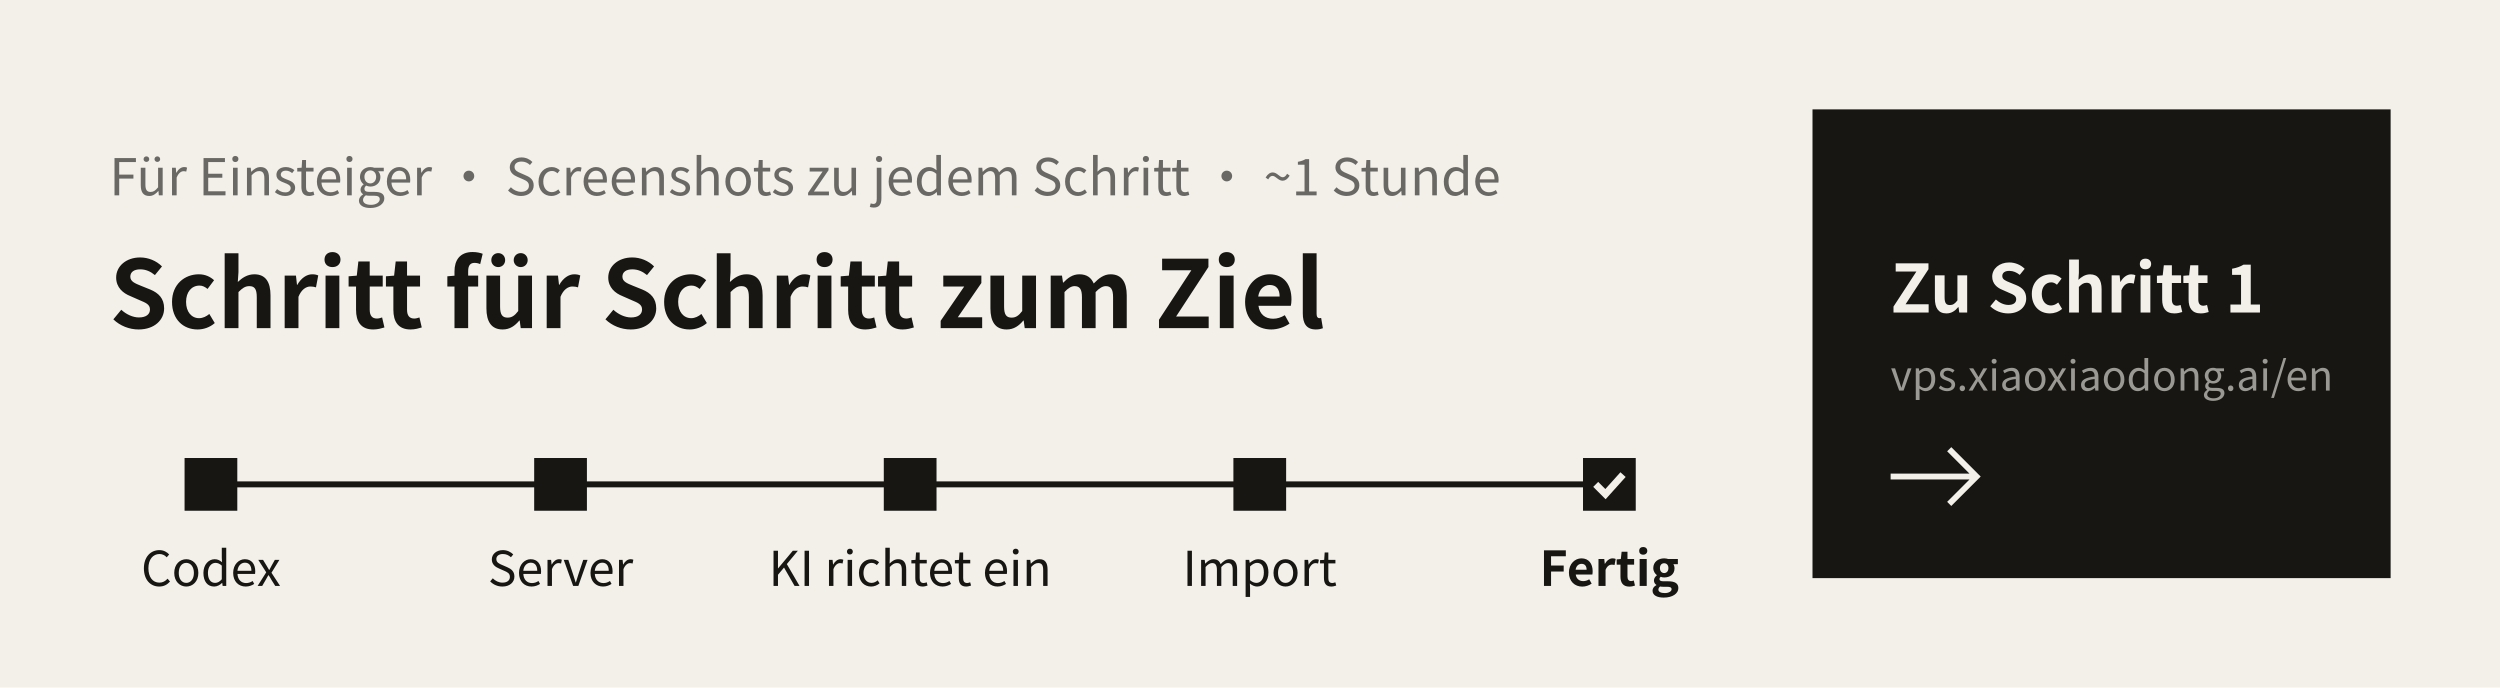
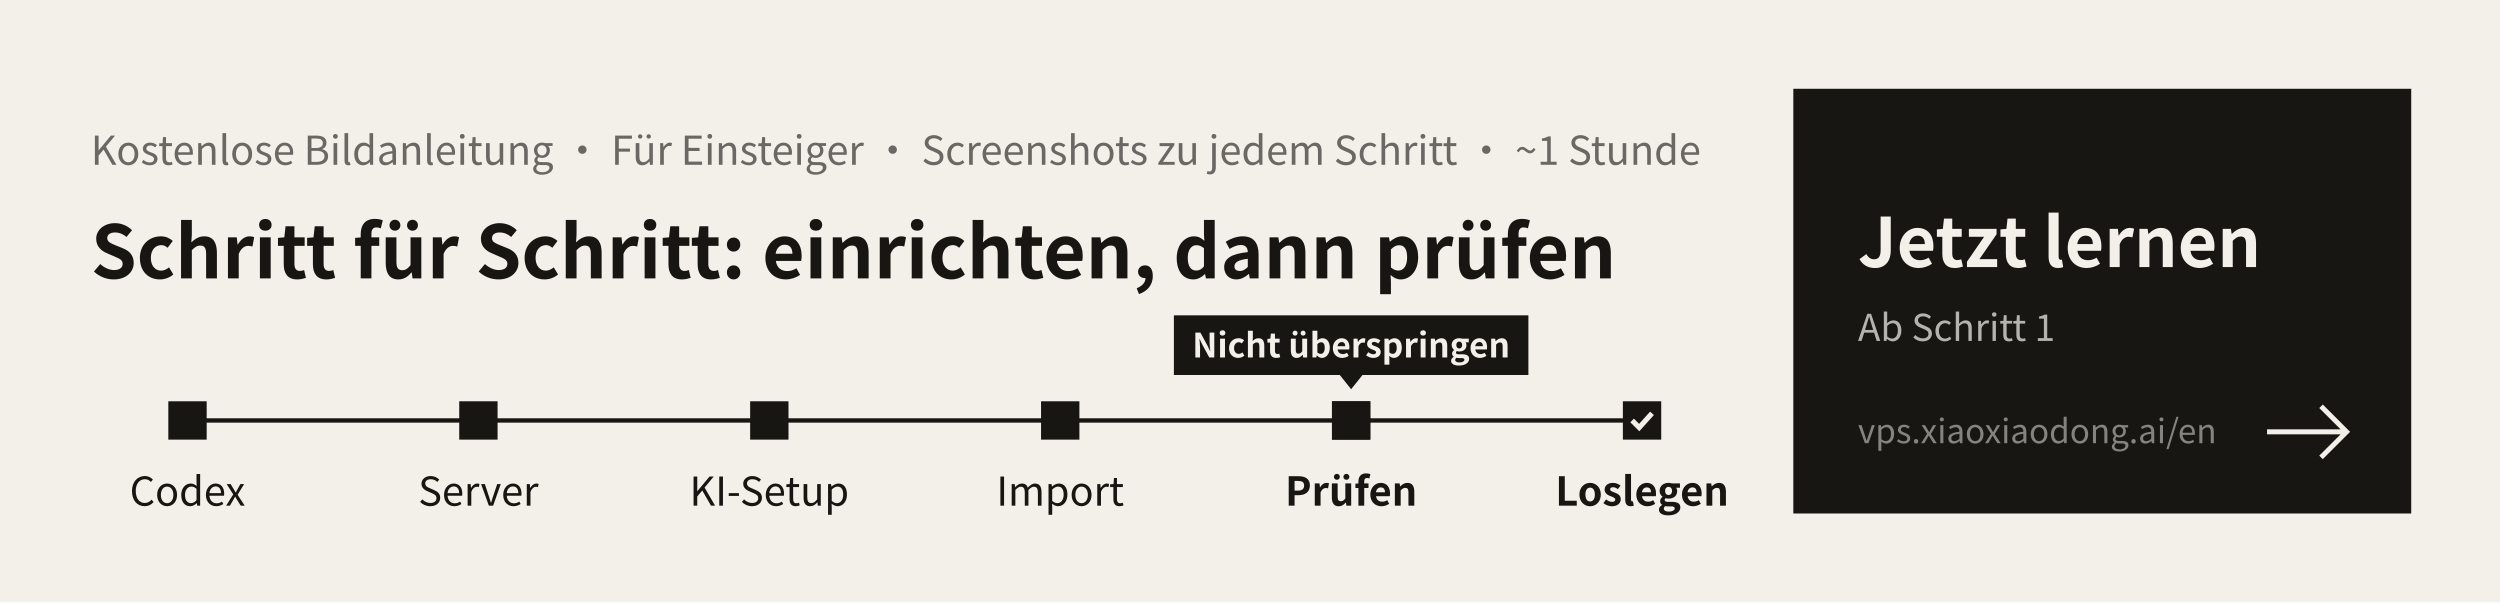
- <svg xmlns="http://www.w3.org/2000/svg" width="640" height="176" viewBox="0 0 640 176" role="img" aria-label="Schritt für Schritt zum Ziel">
+ <svg xmlns="http://www.w3.org/2000/svg" width="880" height="212" viewBox="0 0 880 212" role="img" aria-label="Schritt für Schritt: einrichten, dann prüfen">
  <style>
- .track{stroke-dasharray:358;animation:fill 7s linear infinite}
- @keyframes fill{0%{stroke-dashoffset:358;opacity:1}62%{stroke-dashoffset:0}92%{stroke-dashoffset:0;opacity:1}100%{stroke-dashoffset:0;opacity:0}}
- .arrow{animation:nudge 1.4s ease-in-out infinite}
- @keyframes nudge{0%,100%{transform:translateX(0)}50%{transform:translateX(5px)}}
- .shine{animation:shine 7s ease-in-out infinite}
- @keyframes shine{0%,62%{transform:translateX(-80px)}76%,100%{transform:translateX(228px)}}
- .ok{animation:ok 7s ease infinite}
+ .track{stroke-dasharray:512;animation:fill 8s linear infinite}
+ @keyframes fill{0%{stroke-dashoffset:512;opacity:1}62%{stroke-dashoffset:0}92%{stroke-dashoffset:0;opacity:1}100%{stroke-dashoffset:0;opacity:0}}
+ .arrow{animation:nudge 1.2s ease-in-out infinite}
+ @keyframes nudge{0%,100%{transform:translateX(0)}50%{transform:translateX(6px)}}
+ .shine{animation:shine 8s ease-in-out infinite}
+ @keyframes shine{0%,62%{transform:translateX(-90px)}76%,100%{transform:translateX(306px)}}
+ .ring{transform-box:fill-box;transform-origin:center;animation:ring 2s ease-out infinite}
+ @keyframes ring{0%{transform:scale(1);opacity:.55}100%{transform:scale(1.09,1.12);opacity:0}}
+ .ok{animation:ok 8s ease infinite}
@keyframes ok{0%,62%{opacity:0}66%,92%{opacity:1}100%{opacity:0}}
- .n0{animation:n0 7s steps(1,end) infinite}
+ .vr{transform-box:fill-box;transform-origin:center;animation:vr 8s ease-out infinite}
+ @keyframes vr{0%,49.6%{transform:scale(1);opacity:0}50.6%{opacity:.8}63.6%,100%{transform:scale(2.6);opacity:0}}
+ .n0{animation:n0 8s steps(1,end) infinite}
@keyframes n0{0%{fill-opacity:0}0%{fill-opacity:1}92%{fill-opacity:1}100%{fill-opacity:0}}
- .l0{animation:l0 7s ease infinite}
+ .l0{animation:l0 8s ease infinite}
@keyframes l0{0%{opacity:.4}0%{opacity:.4}3%{opacity:1}92%{opacity:1}100%{opacity:.4}}
- .n1{animation:n1 7s steps(1,end) infinite}
- @keyframes n1{0%{fill-opacity:0}15.5%{fill-opacity:1}92%{fill-opacity:1}100%{fill-opacity:0}}
- .l1{animation:l1 7s ease infinite}
- @keyframes l1{0%{opacity:.4}15.4%{opacity:.4}18.5%{opacity:1}92%{opacity:1}100%{opacity:.4}}
- .n2{animation:n2 7s steps(1,end) infinite}
- @keyframes n2{0%{fill-opacity:0}31%{fill-opacity:1}92%{fill-opacity:1}100%{fill-opacity:0}}
- .l2{animation:l2 7s ease infinite}
- @keyframes l2{0%{opacity:.4}30.9%{opacity:.4}34%{opacity:1}92%{opacity:1}100%{opacity:.4}}
- .n3{animation:n3 7s steps(1,end) infinite}
- @keyframes n3{0%{fill-opacity:0}46.5%{fill-opacity:1}92%{fill-opacity:1}100%{fill-opacity:0}}
- .l3{animation:l3 7s ease infinite}
- @keyframes l3{0%{opacity:.4}46.4%{opacity:.4}49.5%{opacity:1}92%{opacity:1}100%{opacity:.4}}
- .n4{animation:n4 7s steps(1,end) infinite}
- @keyframes n4{0%{fill-opacity:0}62%{fill-opacity:1}92%{fill-opacity:1}100%{fill-opacity:0}}
- .l4{animation:l4 7s ease infinite}
- @keyframes l4{0%{opacity:.4}61.9%{opacity:.4}65%{opacity:1}92%{opacity:1}100%{opacity:.4}}
- @media (prefers-reduced-motion:reduce){*{animation:none!important}}
+ .n1{animation:n1 8s steps(1,end) infinite}
+ @keyframes n1{0%{fill-opacity:0}12.4%{fill-opacity:1}92%{fill-opacity:1}100%{fill-opacity:0}}
+ .l1{animation:l1 8s ease infinite}
+ @keyframes l1{0%{opacity:.4}12.3%{opacity:.4}15.4%{opacity:1}92%{opacity:1}100%{opacity:.4}}
+ .n2{animation:n2 8s steps(1,end) infinite}
+ @keyframes n2{0%{fill-opacity:0}24.8%{fill-opacity:1}92%{fill-opacity:1}100%{fill-opacity:0}}
+ .l2{animation:l2 8s ease infinite}
+ @keyframes l2{0%{opacity:.4}24.7%{opacity:.4}27.8%{opacity:1}92%{opacity:1}100%{opacity:.4}}
+ .n3{animation:n3 8s steps(1,end) infinite}
+ @keyframes n3{0%{fill-opacity:0}37.2%{fill-opacity:1}92%{fill-opacity:1}100%{fill-opacity:0}}
+ .l3{animation:l3 8s ease infinite}
+ @keyframes l3{0%{opacity:.4}37.1%{opacity:.4}40.2%{opacity:1}92%{opacity:1}100%{opacity:.4}}
+ .n4{animation:n4 8s steps(1,end) infinite}
+ @keyframes n4{0%{fill-opacity:0}49.6%{fill-opacity:1}92%{fill-opacity:1}100%{fill-opacity:0}}
+ .l4{animation:l4 8s ease infinite}
+ @keyframes l4{0%{opacity:.4}49.5%{opacity:.4}52.6%{opacity:1}92%{opacity:1}100%{opacity:.4}}
+ .n5{animation:n5 8s steps(1,end) infinite}
+ @keyframes n5{0%{fill-opacity:0}62%{fill-opacity:1}92%{fill-opacity:1}100%{fill-opacity:0}}
+ .l5{animation:l5 8s ease infinite}
+ @keyframes l5{0%{opacity:.4}61.9%{opacity:.4}65%{opacity:1}92%{opacity:1}100%{opacity:.4}}
+ @media (prefers-reduced-motion:reduce){*{animation:none!important}.ring,.vr{opacity:0}}
</style>
  <defs>
    <clipPath id="cc">
-       <rect x="464" y="28" width="148" height="120" />
+       <rect x="632" y="32" width="216" height="148" />
    </clipPath>
    <linearGradient id="sg" x1="0" x2="1">
      <stop offset="0" stop-color="#f3f0ea" stop-opacity="0" />
      <stop offset=".5" stop-color="#f3f0ea" stop-opacity=".1" />
      <stop offset="1" stop-color="#f3f0ea" stop-opacity="0" />
    </linearGradient>
  </defs>
-   <rect width="640" height="176" fill="#f3f0ea" />
-   <text x="28" y="50" font-family="-apple-system,BlinkMacSystemFont,'Segoe UI','PingFang SC','Hiragino Sans','Apple SD Gothic Neo','Malgun Gothic','Microsoft YaHei','Noto Sans CJK SC','Noto Sans Arabic','Noto Sans',Helvetica,Arial,sans-serif" font-size="13" font-weight="400" fill="#171612" fill-opacity=".62" text-anchor="start">Für Einsteiger · Screenshots zu jedem Schritt · ~1 Stunde</text>
-   <text x="28" y="84" font-family="-apple-system,BlinkMacSystemFont,'Segoe UI','PingFang SC','Hiragino Sans','Apple SD Gothic Neo','Malgun Gothic','Microsoft YaHei','Noto Sans CJK SC','Noto Sans Arabic','Noto Sans',Helvetica,Arial,sans-serif" font-size="24" font-weight="700" fill="#171612" text-anchor="start">Schritt für Schritt zum Ziel</text>
-   <line x1="54" y1="124" x2="412" y2="124" stroke="#171612" stroke-opacity=".22" stroke-width="1.5" />
-   <line class="track" x1="54" y1="124" x2="412" y2="124" stroke="#171612" stroke-width="1.5" />
-   <rect class="n0" x="48" y="118" width="12" height="12" fill="#171612" stroke="#171612" stroke-width="1.5" />
-   <text x="54" y="150" font-family="-apple-system,BlinkMacSystemFont,'Segoe UI','PingFang SC','Hiragino Sans','Apple SD Gothic Neo','Malgun Gothic','Microsoft YaHei','Noto Sans CJK SC','Noto Sans Arabic','Noto Sans',Helvetica,Arial,sans-serif" font-size="12.3" font-weight="500" class="l0" fill="#171612" text-anchor="middle">Codex</text>
-   <rect class="n1" x="137.5" y="118" width="12" height="12" fill="#171612" stroke="#171612" stroke-width="1.5" />
-   <text x="143.5" y="150" font-family="-apple-system,BlinkMacSystemFont,'Segoe UI','PingFang SC','Hiragino Sans','Apple SD Gothic Neo','Malgun Gothic','Microsoft YaHei','Noto Sans CJK SC','Noto Sans Arabic','Noto Sans',Helvetica,Arial,sans-serif" font-size="12.3" font-weight="500" class="l1" fill="#171612" text-anchor="middle">Server</text>
-   <rect class="n2" x="227" y="118" width="12" height="12" fill="#171612" stroke="#171612" stroke-width="1.5" />
-   <text x="233" y="150" font-family="-apple-system,BlinkMacSystemFont,'Segoe UI','PingFang SC','Hiragino Sans','Apple SD Gothic Neo','Malgun Gothic','Microsoft YaHei','Noto Sans CJK SC','Noto Sans Arabic','Noto Sans',Helvetica,Arial,sans-serif" font-size="12.3" font-weight="500" class="l2" fill="#171612" text-anchor="middle">KI richtet ein</text>
-   <rect class="n3" x="316.5" y="118" width="12" height="12" fill="#171612" stroke="#171612" stroke-width="1.5" />
-   <text x="322.5" y="150" font-family="-apple-system,BlinkMacSystemFont,'Segoe UI','PingFang SC','Hiragino Sans','Apple SD Gothic Neo','Malgun Gothic','Microsoft YaHei','Noto Sans CJK SC','Noto Sans Arabic','Noto Sans',Helvetica,Arial,sans-serif" font-size="12.3" font-weight="500" class="l3" fill="#171612" text-anchor="middle">Import</text>
-   <rect class="n4" x="406" y="118" width="12" height="12" fill="#171612" stroke="#171612" stroke-width="1.5" />
-   <path class="ok" d="M408.5 124l2.5 2.5 4.5-5" fill="none" stroke="#f3f0ea" stroke-width="1.8" stroke-linejoin="miter" />
-   <text x="412" y="150" font-family="-apple-system,BlinkMacSystemFont,'Segoe UI','PingFang SC','Hiragino Sans','Apple SD Gothic Neo','Malgun Gothic','Microsoft YaHei','Noto Sans CJK SC','Noto Sans Arabic','Noto Sans',Helvetica,Arial,sans-serif" font-size="12.3" font-weight="700" class="l4" fill="#171612" text-anchor="middle">Fertig</text>
-   <rect x="464" y="28" width="148" height="120" fill="#171612" />
+   <rect width="880" height="212" fill="#f3f0ea" />
+   <text x="32" y="58" font-family="-apple-system,BlinkMacSystemFont,'Segoe UI','PingFang SC','Hiragino Sans','Apple SD Gothic Neo','Malgun Gothic','Microsoft YaHei','Noto Sans CJK SC','Noto Sans Arabic','Noto Sans',Helvetica,Arial,sans-serif" font-size="14" font-weight="400" fill="#171612" fill-opacity=".62">Kostenlose Bildanleitung · Für Einsteiger · Screenshots zu jedem Schritt · ~1 Stunde</text>
+   <text x="32" y="98" font-family="-apple-system,BlinkMacSystemFont,'Segoe UI','PingFang SC','Hiragino Sans','Apple SD Gothic Neo','Malgun Gothic','Microsoft YaHei','Noto Sans CJK SC','Noto Sans Arabic','Noto Sans',Helvetica,Arial,sans-serif" font-size="25.8" font-weight="700" fill="#171612">Schritt für Schritt: einrichten, dann prüfen</text>
+   <line x1="66" y1="148" x2="578" y2="148" stroke="#171612" stroke-opacity=".22" stroke-width="1.5" />
+   <line class="track" x1="66" y1="148" x2="578" y2="148" stroke="#171612" stroke-width="1.5" />
+   <rect x="413.204" y="111" width="124.791" height="21" fill="#171612" />
+   <path d="M471.6 132l4 5 4-5z" fill="#171612" />
+   <text x="475.6" y="125.82" font-family="-apple-system,BlinkMacSystemFont,'Segoe UI','PingFang SC','Hiragino Sans','Apple SD Gothic Neo','Malgun Gothic','Microsoft YaHei','Noto Sans CJK SC','Noto Sans Arabic','Noto Sans',Helvetica,Arial,sans-serif" font-size="11.8" font-weight="700" fill="#f3f0ea" text-anchor="middle">Nicht überspringen</text>
+   <rect class="n0" x="60" y="142" width="12" height="12" fill="#171612" stroke="#171612" stroke-width="1.5" />
+   <text x="66" y="178" font-family="-apple-system,BlinkMacSystemFont,'Segoe UI','PingFang SC','Hiragino Sans','Apple SD Gothic Neo','Malgun Gothic','Microsoft YaHei','Noto Sans CJK SC','Noto Sans Arabic','Noto Sans',Helvetica,Arial,sans-serif" font-size="14" font-weight="500" class="l0" fill="#171612" text-anchor="middle">Codex</text>
+   <rect class="n1" x="162.4" y="142" width="12" height="12" fill="#171612" stroke="#171612" stroke-width="1.5" />
+   <text x="168.4" y="178" font-family="-apple-system,BlinkMacSystemFont,'Segoe UI','PingFang SC','Hiragino Sans','Apple SD Gothic Neo','Malgun Gothic','Microsoft YaHei','Noto Sans CJK SC','Noto Sans Arabic','Noto Sans',Helvetica,Arial,sans-serif" font-size="14" font-weight="500" class="l1" fill="#171612" text-anchor="middle">Server</text>
+   <rect class="n2" x="264.8" y="142" width="12" height="12" fill="#171612" stroke="#171612" stroke-width="1.5" />
+   <text x="270.8" y="178" font-family="-apple-system,BlinkMacSystemFont,'Segoe UI','PingFang SC','Hiragino Sans','Apple SD Gothic Neo','Malgun Gothic','Microsoft YaHei','Noto Sans CJK SC','Noto Sans Arabic','Noto Sans',Helvetica,Arial,sans-serif" font-size="14" font-weight="500" class="l2" fill="#171612" text-anchor="middle">KI-Setup</text>
+   <rect class="n3" x="367.2" y="142" width="12" height="12" fill="#171612" stroke="#171612" stroke-width="1.5" />
+   <text x="373.2" y="178" font-family="-apple-system,BlinkMacSystemFont,'Segoe UI','PingFang SC','Hiragino Sans','Apple SD Gothic Neo','Malgun Gothic','Microsoft YaHei','Noto Sans CJK SC','Noto Sans Arabic','Noto Sans',Helvetica,Arial,sans-serif" font-size="14" font-weight="500" class="l3" fill="#171612" text-anchor="middle">Import</text>
+   <rect class="n4" x="469.6" y="142" width="12" height="12" fill="#171612" stroke="#171612" stroke-width="1.5" />
+   <rect class="vr" x="469.6" y="142" width="12" height="12" fill="none" stroke="#171612" stroke-width="1.5" />
+   <text x="475.6" y="178" font-family="-apple-system,BlinkMacSystemFont,'Segoe UI','PingFang SC','Hiragino Sans','Apple SD Gothic Neo','Malgun Gothic','Microsoft YaHei','Noto Sans CJK SC','Noto Sans Arabic','Noto Sans',Helvetica,Arial,sans-serif" font-size="14" font-weight="700" class="l4" fill="#171612" text-anchor="middle">Prüfen</text>
+   <rect class="n5" x="572" y="142" width="12" height="12" fill="#171612" stroke="#171612" stroke-width="1.5" />
+   <path class="ok" d="M574.5 148l2.5 2.5 4.5-5" fill="none" stroke="#f3f0ea" stroke-width="1.8" stroke-linejoin="miter" />
+   <text x="578" y="178" font-family="-apple-system,BlinkMacSystemFont,'Segoe UI','PingFang SC','Hiragino Sans','Apple SD Gothic Neo','Malgun Gothic','Microsoft YaHei','Noto Sans CJK SC','Noto Sans Arabic','Noto Sans',Helvetica,Arial,sans-serif" font-size="14" font-weight="700" class="l5" fill="#171612" text-anchor="middle">Loslegen</text>
+   <rect class="ring" x="632" y="32" width="216" height="148" fill="none" stroke="#171612" stroke-width="1.5" />
+   <rect x="632" y="32" width="216" height="148" fill="#171612" />
  <g clip-path="url(#cc)">
-     <rect class="shine" x="404" y="28" width="60" height="120" fill="url(#sg)" />
+     <rect class="shine" x="562" y="32" width="70" height="148" fill="url(#sg)" />
  </g>
-   <text x="484" y="80" font-family="-apple-system,BlinkMacSystemFont,'Segoe UI','PingFang SC','Hiragino Sans','Apple SD Gothic Neo','Malgun Gothic','Microsoft YaHei','Noto Sans CJK SC','Noto Sans Arabic','Noto Sans',Helvetica,Arial,sans-serif" font-size="17" font-weight="700" fill="#f3f0ea" text-anchor="start">Zu Schritt 1</text>
-   <text x="484" y="100" font-family="-apple-system,BlinkMacSystemFont,'Segoe UI','PingFang SC','Hiragino Sans','Apple SD Gothic Neo','Malgun Gothic','Microsoft YaHei','Noto Sans CJK SC','Noto Sans Arabic','Noto Sans',Helvetica,Arial,sans-serif" font-size="10.5" font-weight="400" fill="#f3f0ea" fill-opacity=".6" text-anchor="start" direction="ltr" unicode-bidi="embed">vps.xiaoxiaodong.ai/en</text>
+   <text x="654" y="94" font-family="-apple-system,BlinkMacSystemFont,'Segoe UI','PingFang SC','Hiragino Sans','Apple SD Gothic Neo','Malgun Gothic','Microsoft YaHei','Noto Sans CJK SC','Noto Sans Arabic','Noto Sans',Helvetica,Arial,sans-serif" font-size="24" font-weight="700" fill="#f3f0ea">Jetzt lernen</text>
+   <text x="654" y="120" font-family="-apple-system,BlinkMacSystemFont,'Segoe UI','PingFang SC','Hiragino Sans','Apple SD Gothic Neo','Malgun Gothic','Microsoft YaHei','Noto Sans CJK SC','Noto Sans Arabic','Noto Sans',Helvetica,Arial,sans-serif" font-size="13" font-weight="400" fill="#f3f0ea" fill-opacity=".72">Ab Schritt 1</text>
+   <text x="654" y="156" font-family="-apple-system,BlinkMacSystemFont,'Segoe UI','PingFang SC','Hiragino Sans','Apple SD Gothic Neo','Malgun Gothic','Microsoft YaHei','Noto Sans CJK SC','Noto Sans Arabic','Noto Sans',Helvetica,Arial,sans-serif" font-size="11.7" font-weight="400" fill="#f3f0ea" fill-opacity=".5" text-anchor="start" direction="ltr" unicode-bidi="embed">vps.xiaoxiaodong.ai/en</text>
  <g class="arrow">
-     <path d="M484 122h22M499 115l7 7-7 7" fill="none" stroke="#f3f0ea" stroke-width="1.5" stroke-linejoin="miter" />
+     <path d="M798 152h28M817 143l9 9-9 9" fill="none" stroke="#f3f0ea" stroke-width="1.75" stroke-linejoin="miter" />
  </g>
</svg>
